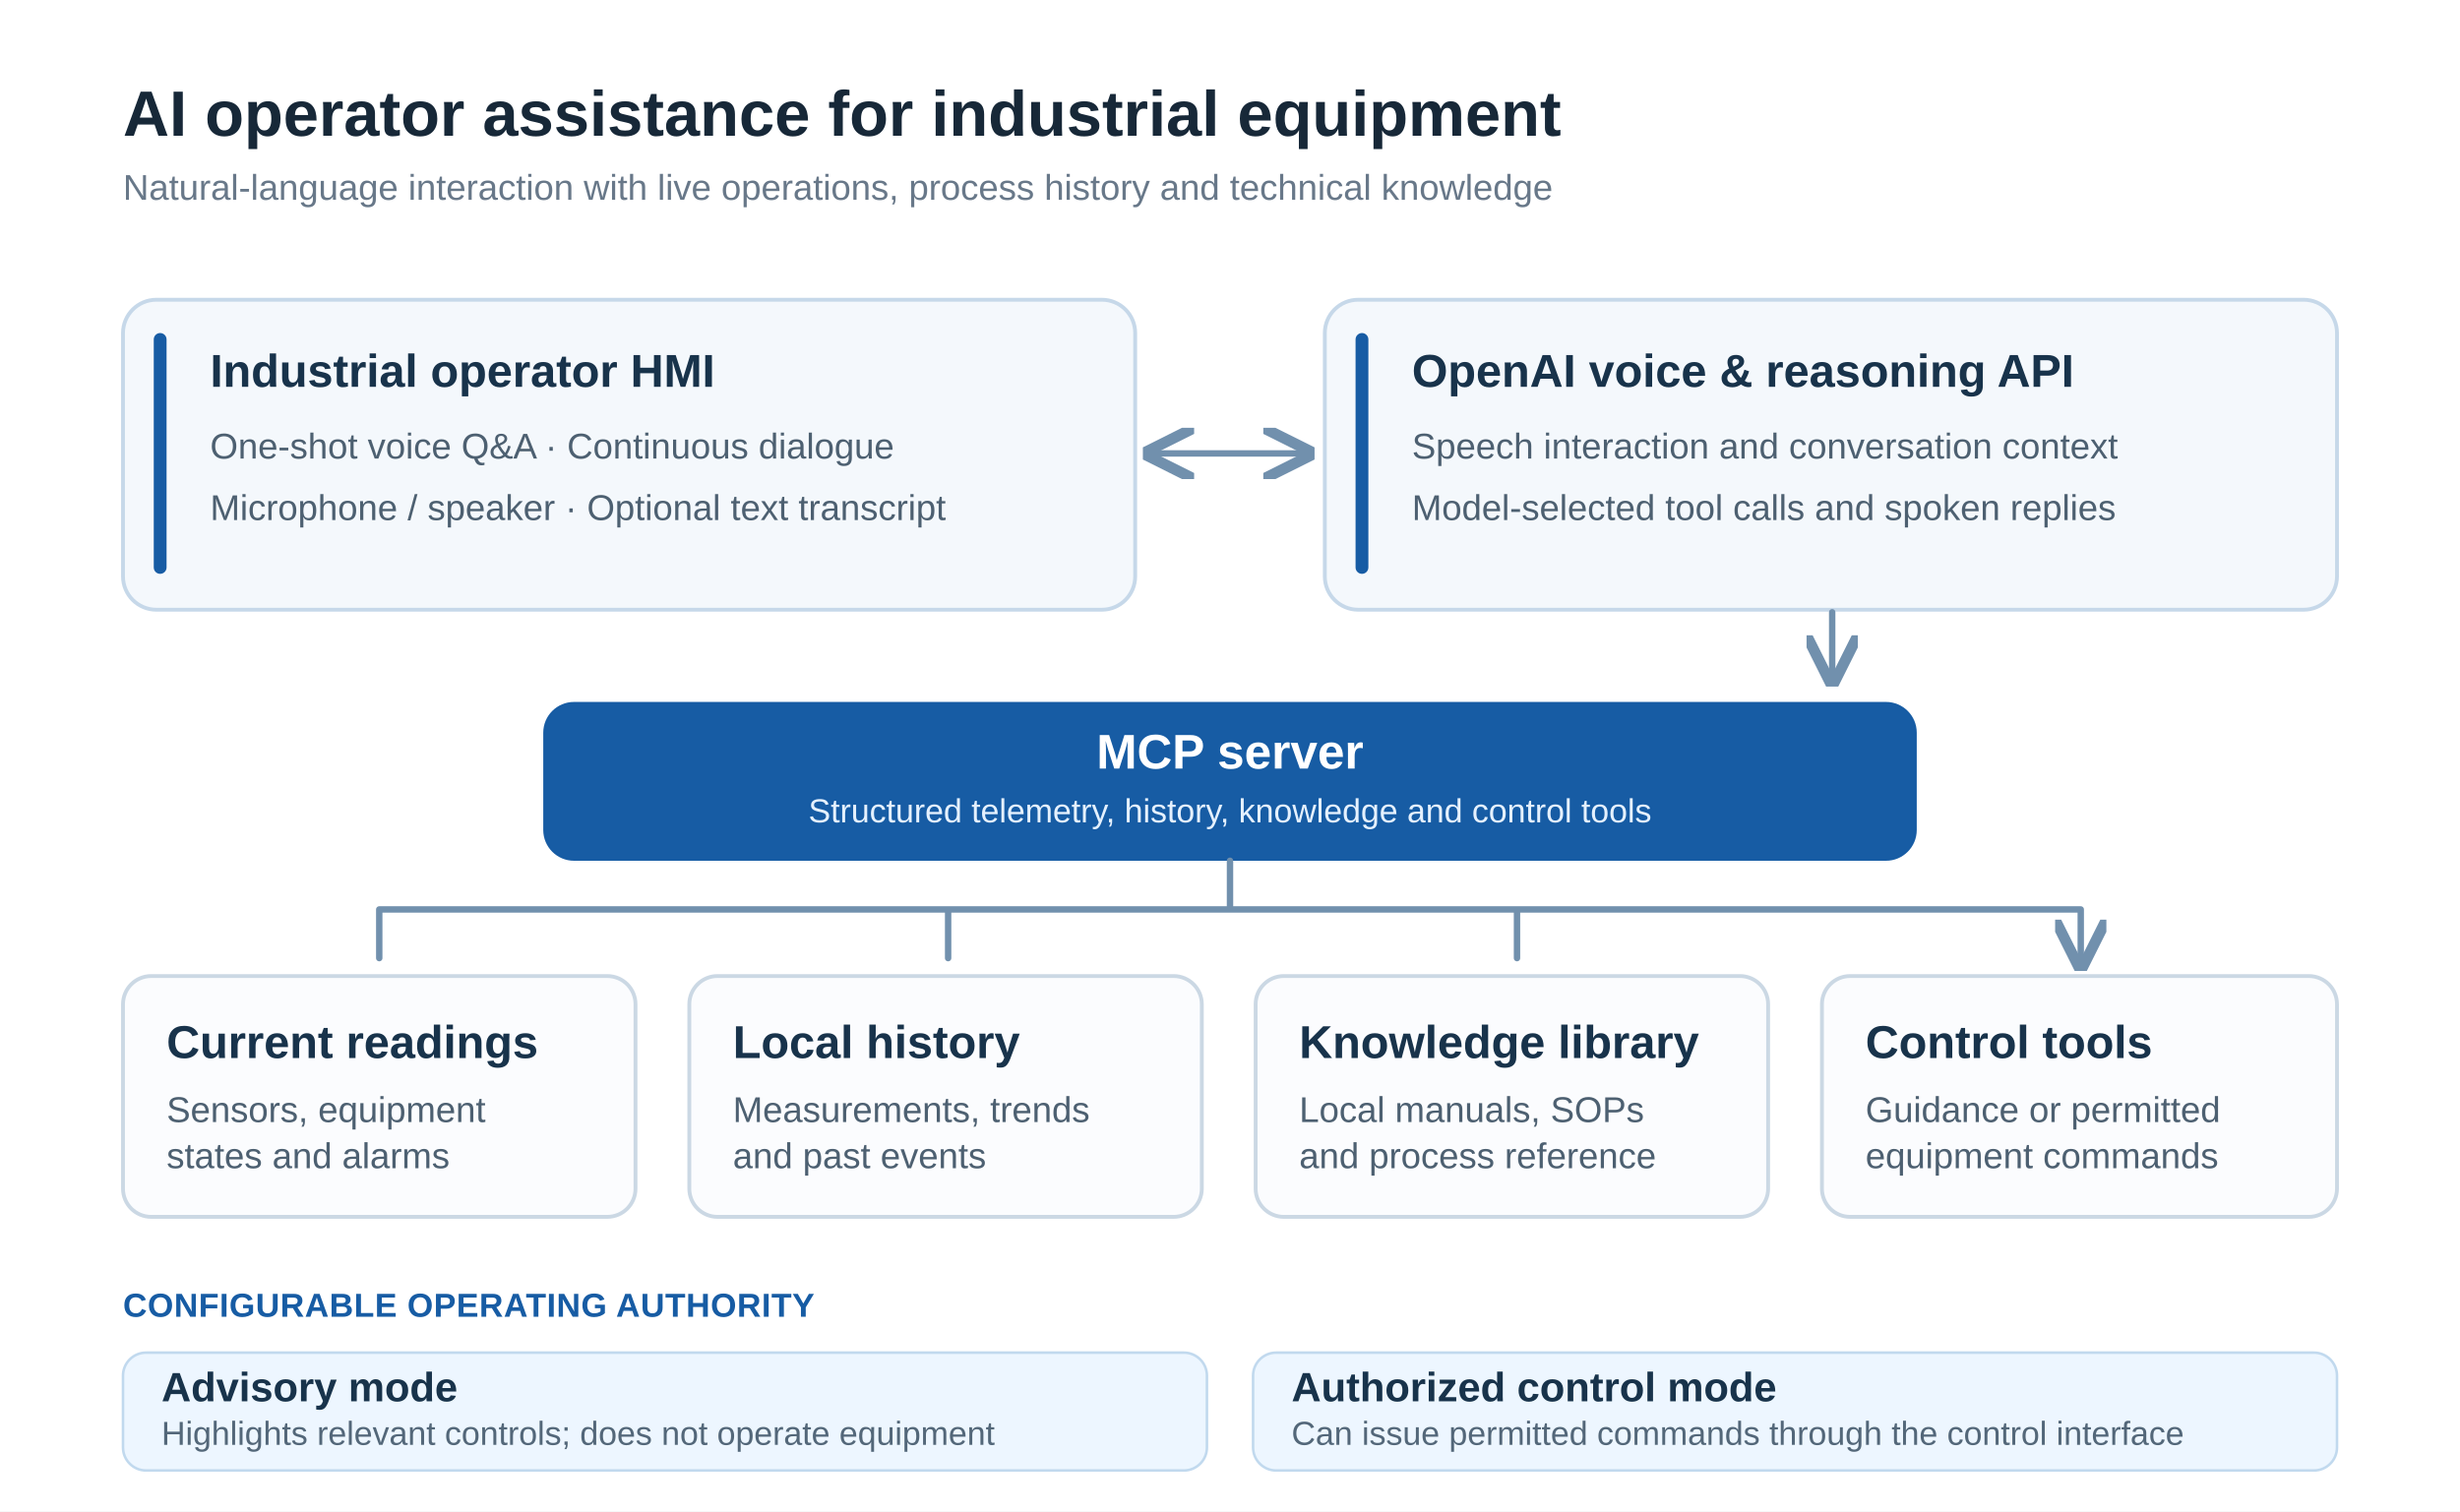
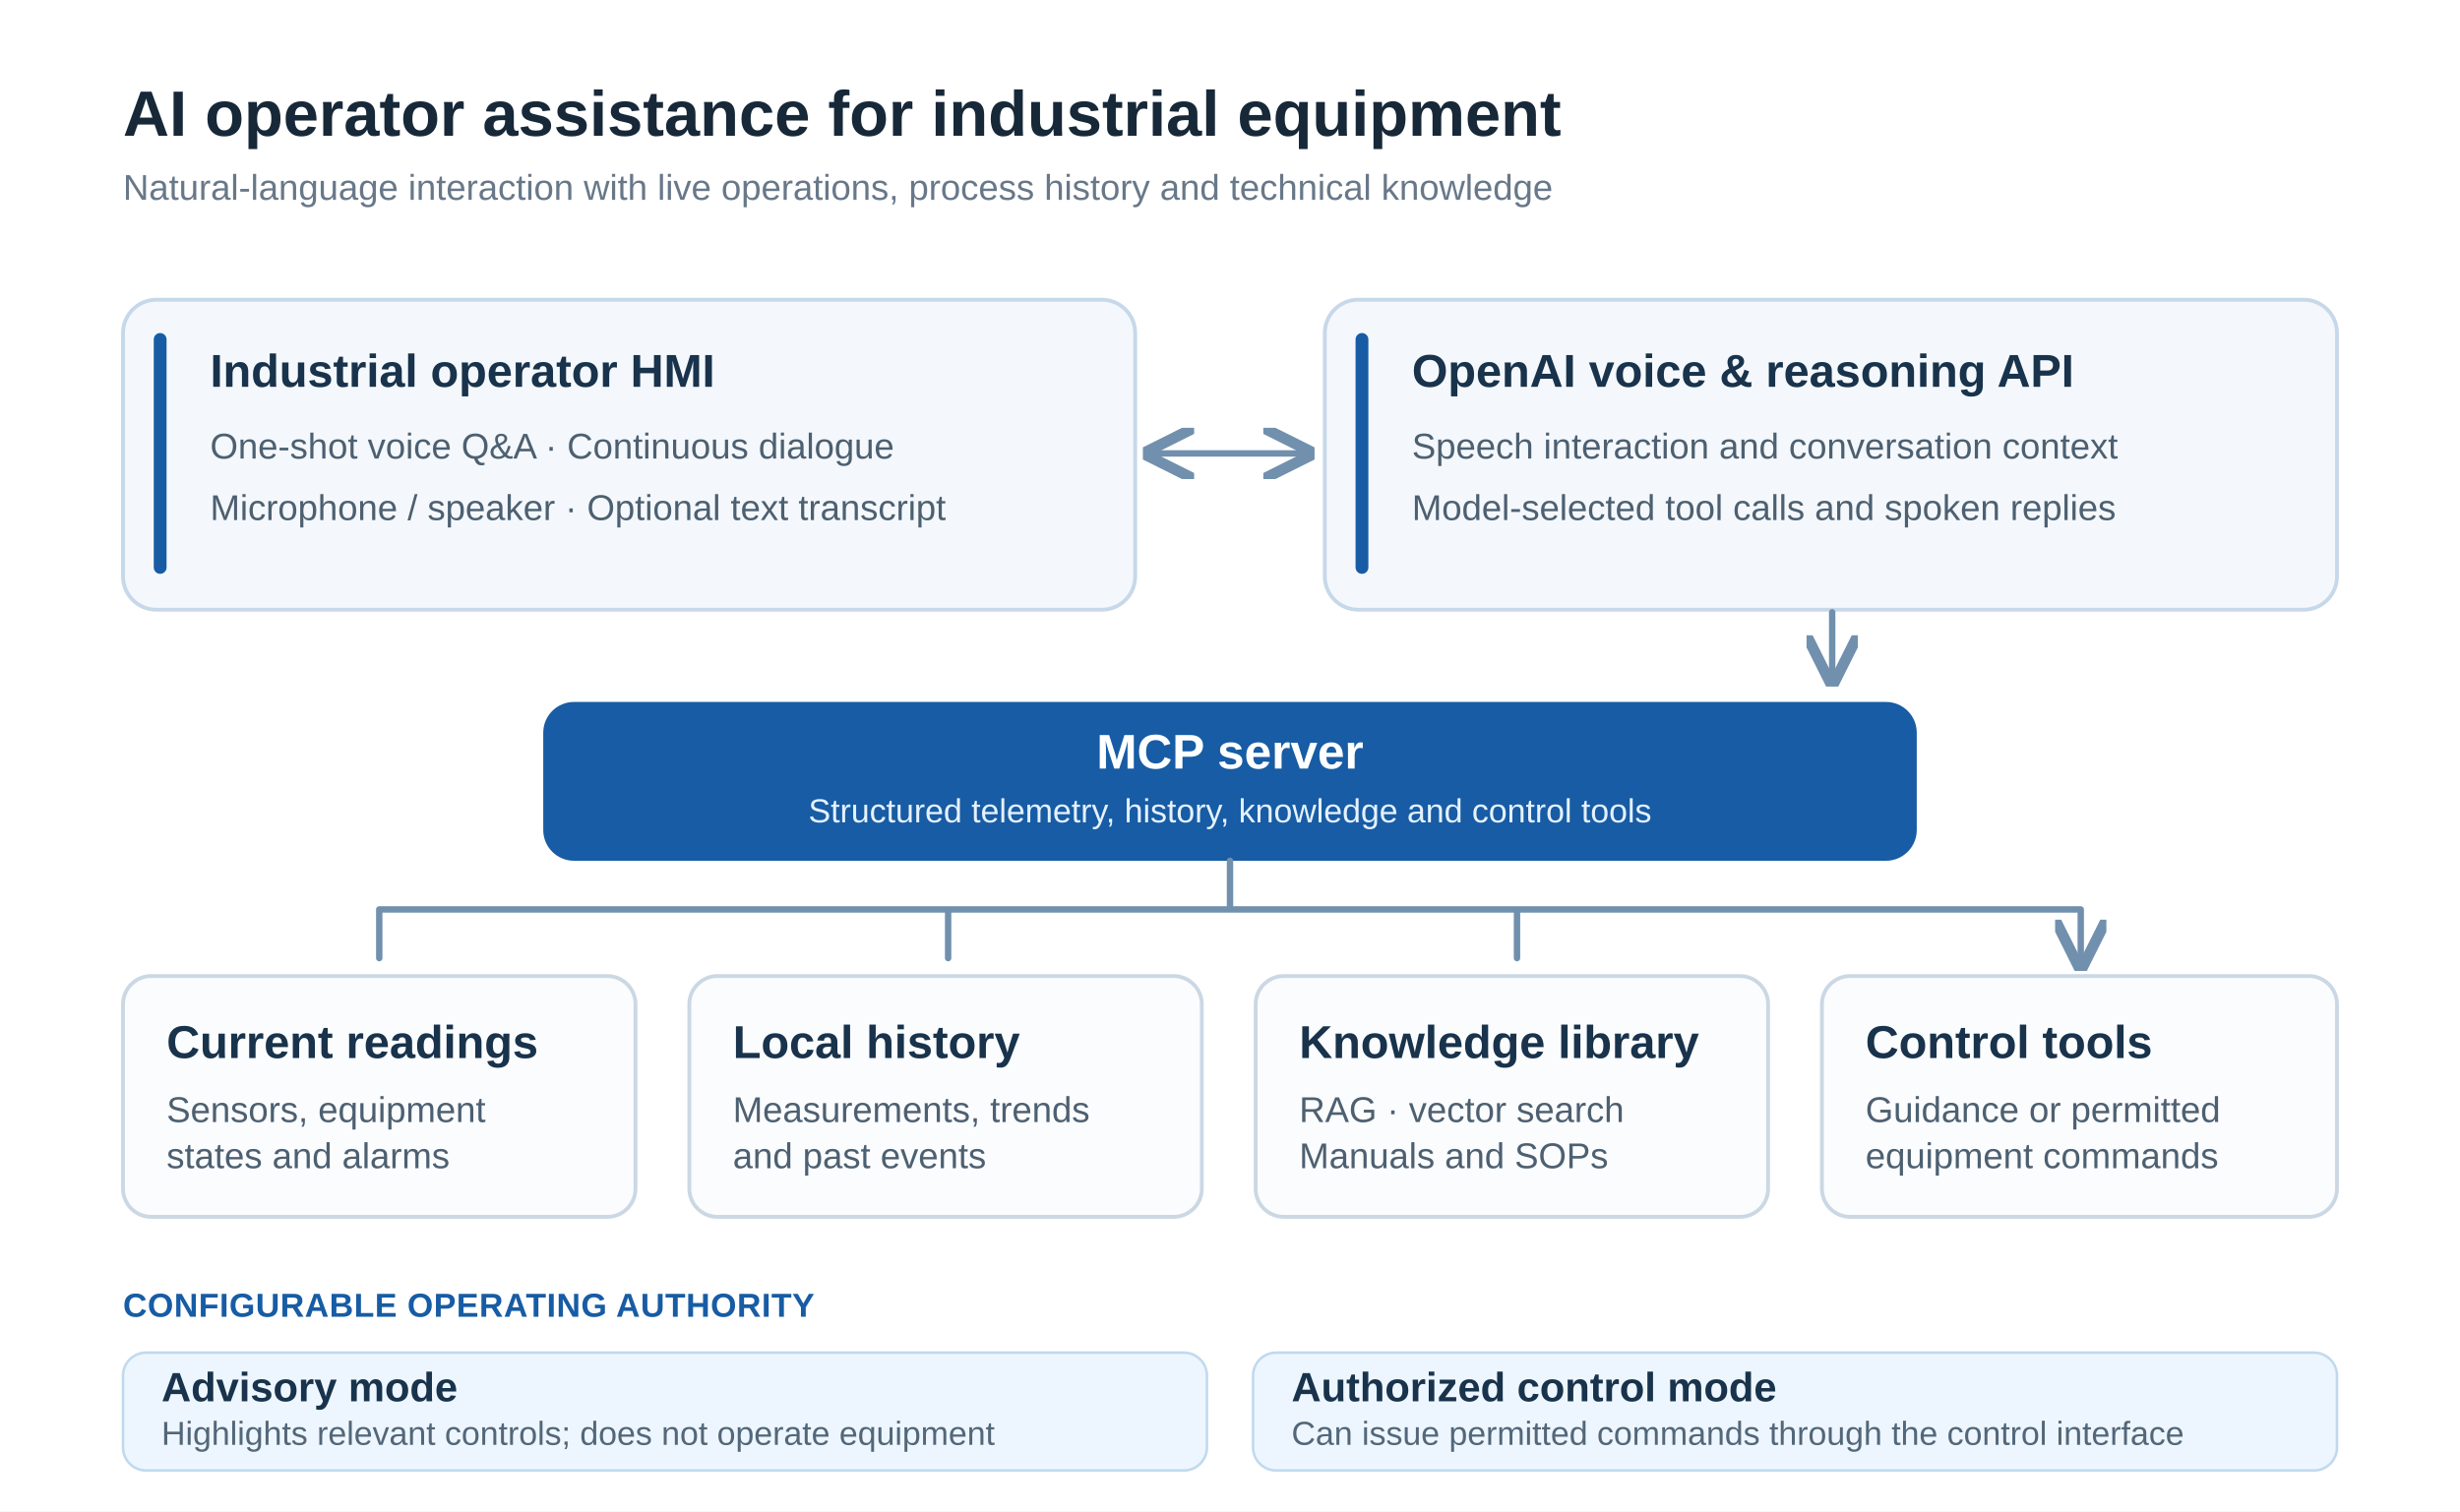
<svg xmlns="http://www.w3.org/2000/svg" width="960" height="590" viewBox="0 0 960 590" role="img" aria-labelledby="title desc">
  <defs>
    <style>
      .heading { font: 700 25px Arial, Helvetica, sans-serif; fill: #172838; }
      .subheading { font: 400 14px Arial, Helvetica, sans-serif; fill: #687889; }
      .card-title { font: 700 18px Arial, Helvetica, sans-serif; fill: #18334b; }
      .card-text { font: 400 14px Arial, Helvetica, sans-serif; fill: #4d6071; }
      .label { font: 700 13px Arial, Helvetica, sans-serif; fill: #175ca4; letter-spacing: .2px; }
      .mode-title { font: 700 16px Arial, Helvetica, sans-serif; fill: #18334b; }
      .mode-text { font: 400 13px Arial, Helvetica, sans-serif; fill: #536779; }
      .line { fill: none; stroke: #7190ad; stroke-width: 2.5; stroke-linecap: round; stroke-linejoin: round; }
    </style>
    <marker id="arrow" markerWidth="8" markerHeight="8" refX="6" refY="4" orient="auto-start-reverse">
      <path d="M0 0 L8 4 L0 8" fill="none" stroke="#7190ad" stroke-width="1.7" stroke-linecap="round" stroke-linejoin="round" />
    </marker>
  </defs>
  <rect width="960" height="590" fill="#ffffff" />
  <text class="heading" x="48" y="53">AI operator assistance for industrial equipment</text>
  <text class="subheading" x="48" y="78">Natural-language interaction with live operations, process history and technical knowledge</text>
  <rect x="48" y="117" width="395" height="121" rx="13" fill="#f4f8fc" stroke="#c6d8e9" stroke-width="1.5" />
  <rect x="60" y="130" width="5" height="94" rx="2.5" fill="#175ca4" />
  <text class="card-title" x="82" y="151">Industrial operator HMI</text>
  <text class="card-text" x="82" y="179">One-shot voice Q&amp;A  ·  Continuous dialogue</text>
  <text class="card-text" x="82" y="203">Microphone / speaker  ·  Optional text transcript</text>
  <rect x="517" y="117" width="395" height="121" rx="13" fill="#f4f8fc" stroke="#c6d8e9" stroke-width="1.5" />
  <rect x="529" y="130" width="5" height="94" rx="2.5" fill="#175ca4" />
  <text class="card-title" x="551" y="151">OpenAI voice &amp; reasoning API</text>
  <text class="card-text" x="551" y="179">Speech interaction and conversation context</text>
  <text class="card-text" x="551" y="203">Model-selected tool calls and spoken replies</text>
  <path class="line" d="M451 177 H508" marker-start="url(#arrow)" marker-end="url(#arrow)" />
  <path class="line" d="M715 239 V263" marker-end="url(#arrow)" />
  <rect x="212" y="274" width="536" height="62" rx="12" fill="#175ca4" />
  <text x="480" y="300" text-anchor="middle" font-family="Arial, Helvetica, sans-serif" font-size="19" font-weight="700" fill="#fff">MCP server</text>
  <text x="480" y="321" text-anchor="middle" font-family="Arial, Helvetica, sans-serif" font-size="13" fill="#e5f1ff">Structured telemetry, history, knowledge and control tools</text>
  <path class="line" d="M480 336 V355 H148 V374 M480 355 H370 V374 M480 355 H592 V374 M480 355 H812 V374" marker-end="url(#arrow)" />
  <g>
    <rect x="48" y="381" width="200" height="94" rx="11" fill="#fbfcfe" stroke="#cbd8e4" stroke-width="1.5" />
    <text class="card-title" x="65" y="413" font-size="17">Current readings</text>
    <text class="card-text" x="65" y="438">Sensors, equipment</text>
    <text class="card-text" x="65" y="456">states and alarms</text>
  </g>
  <g>
    <rect x="269" y="381" width="200" height="94" rx="11" fill="#fbfcfe" stroke="#cbd8e4" stroke-width="1.5" />
    <text class="card-title" x="286" y="413" font-size="17">Local history</text>
    <text class="card-text" x="286" y="438">Measurements, trends</text>
    <text class="card-text" x="286" y="456">and past events</text>
  </g>
  <g>
    <rect x="490" y="381" width="200" height="94" rx="11" fill="#fbfcfe" stroke="#cbd8e4" stroke-width="1.5" />
    <text class="card-title" x="507" y="413" font-size="17">Knowledge library</text>
-     <text class="card-text" x="507" y="438">Local manuals, SOPs</text>
-     <text class="card-text" x="507" y="456">and process reference</text>
+     <text class="card-text" x="507" y="438">RAG · vector search</text>
+     <text class="card-text" x="507" y="456">Manuals and SOPs</text>
  </g>
  <g>
    <rect x="711" y="381" width="201" height="94" rx="11" fill="#fbfcfe" stroke="#cbd8e4" stroke-width="1.5" />
    <text class="card-title" x="728" y="413" font-size="17">Control tools</text>
    <text class="card-text" x="728" y="438">Guidance or permitted</text>
    <text class="card-text" x="728" y="456">equipment commands</text>
  </g>
  <text class="label" x="48" y="514">CONFIGURABLE OPERATING AUTHORITY</text>
  <rect x="48" y="528" width="423" height="46" rx="9" fill="#edf6ff" stroke="#c1d9ee" />
  <text class="mode-title" x="63" y="547">Advisory mode</text>
  <text class="mode-text" x="63" y="564">Highlights relevant controls; does not operate equipment</text>
  <rect x="489" y="528" width="423" height="46" rx="9" fill="#edf6ff" stroke="#c1d9ee" />
  <text class="mode-title" x="504" y="547">Authorized control mode</text>
  <text class="mode-text" x="504" y="564">Can issue permitted commands through the control interface</text>
</svg>
